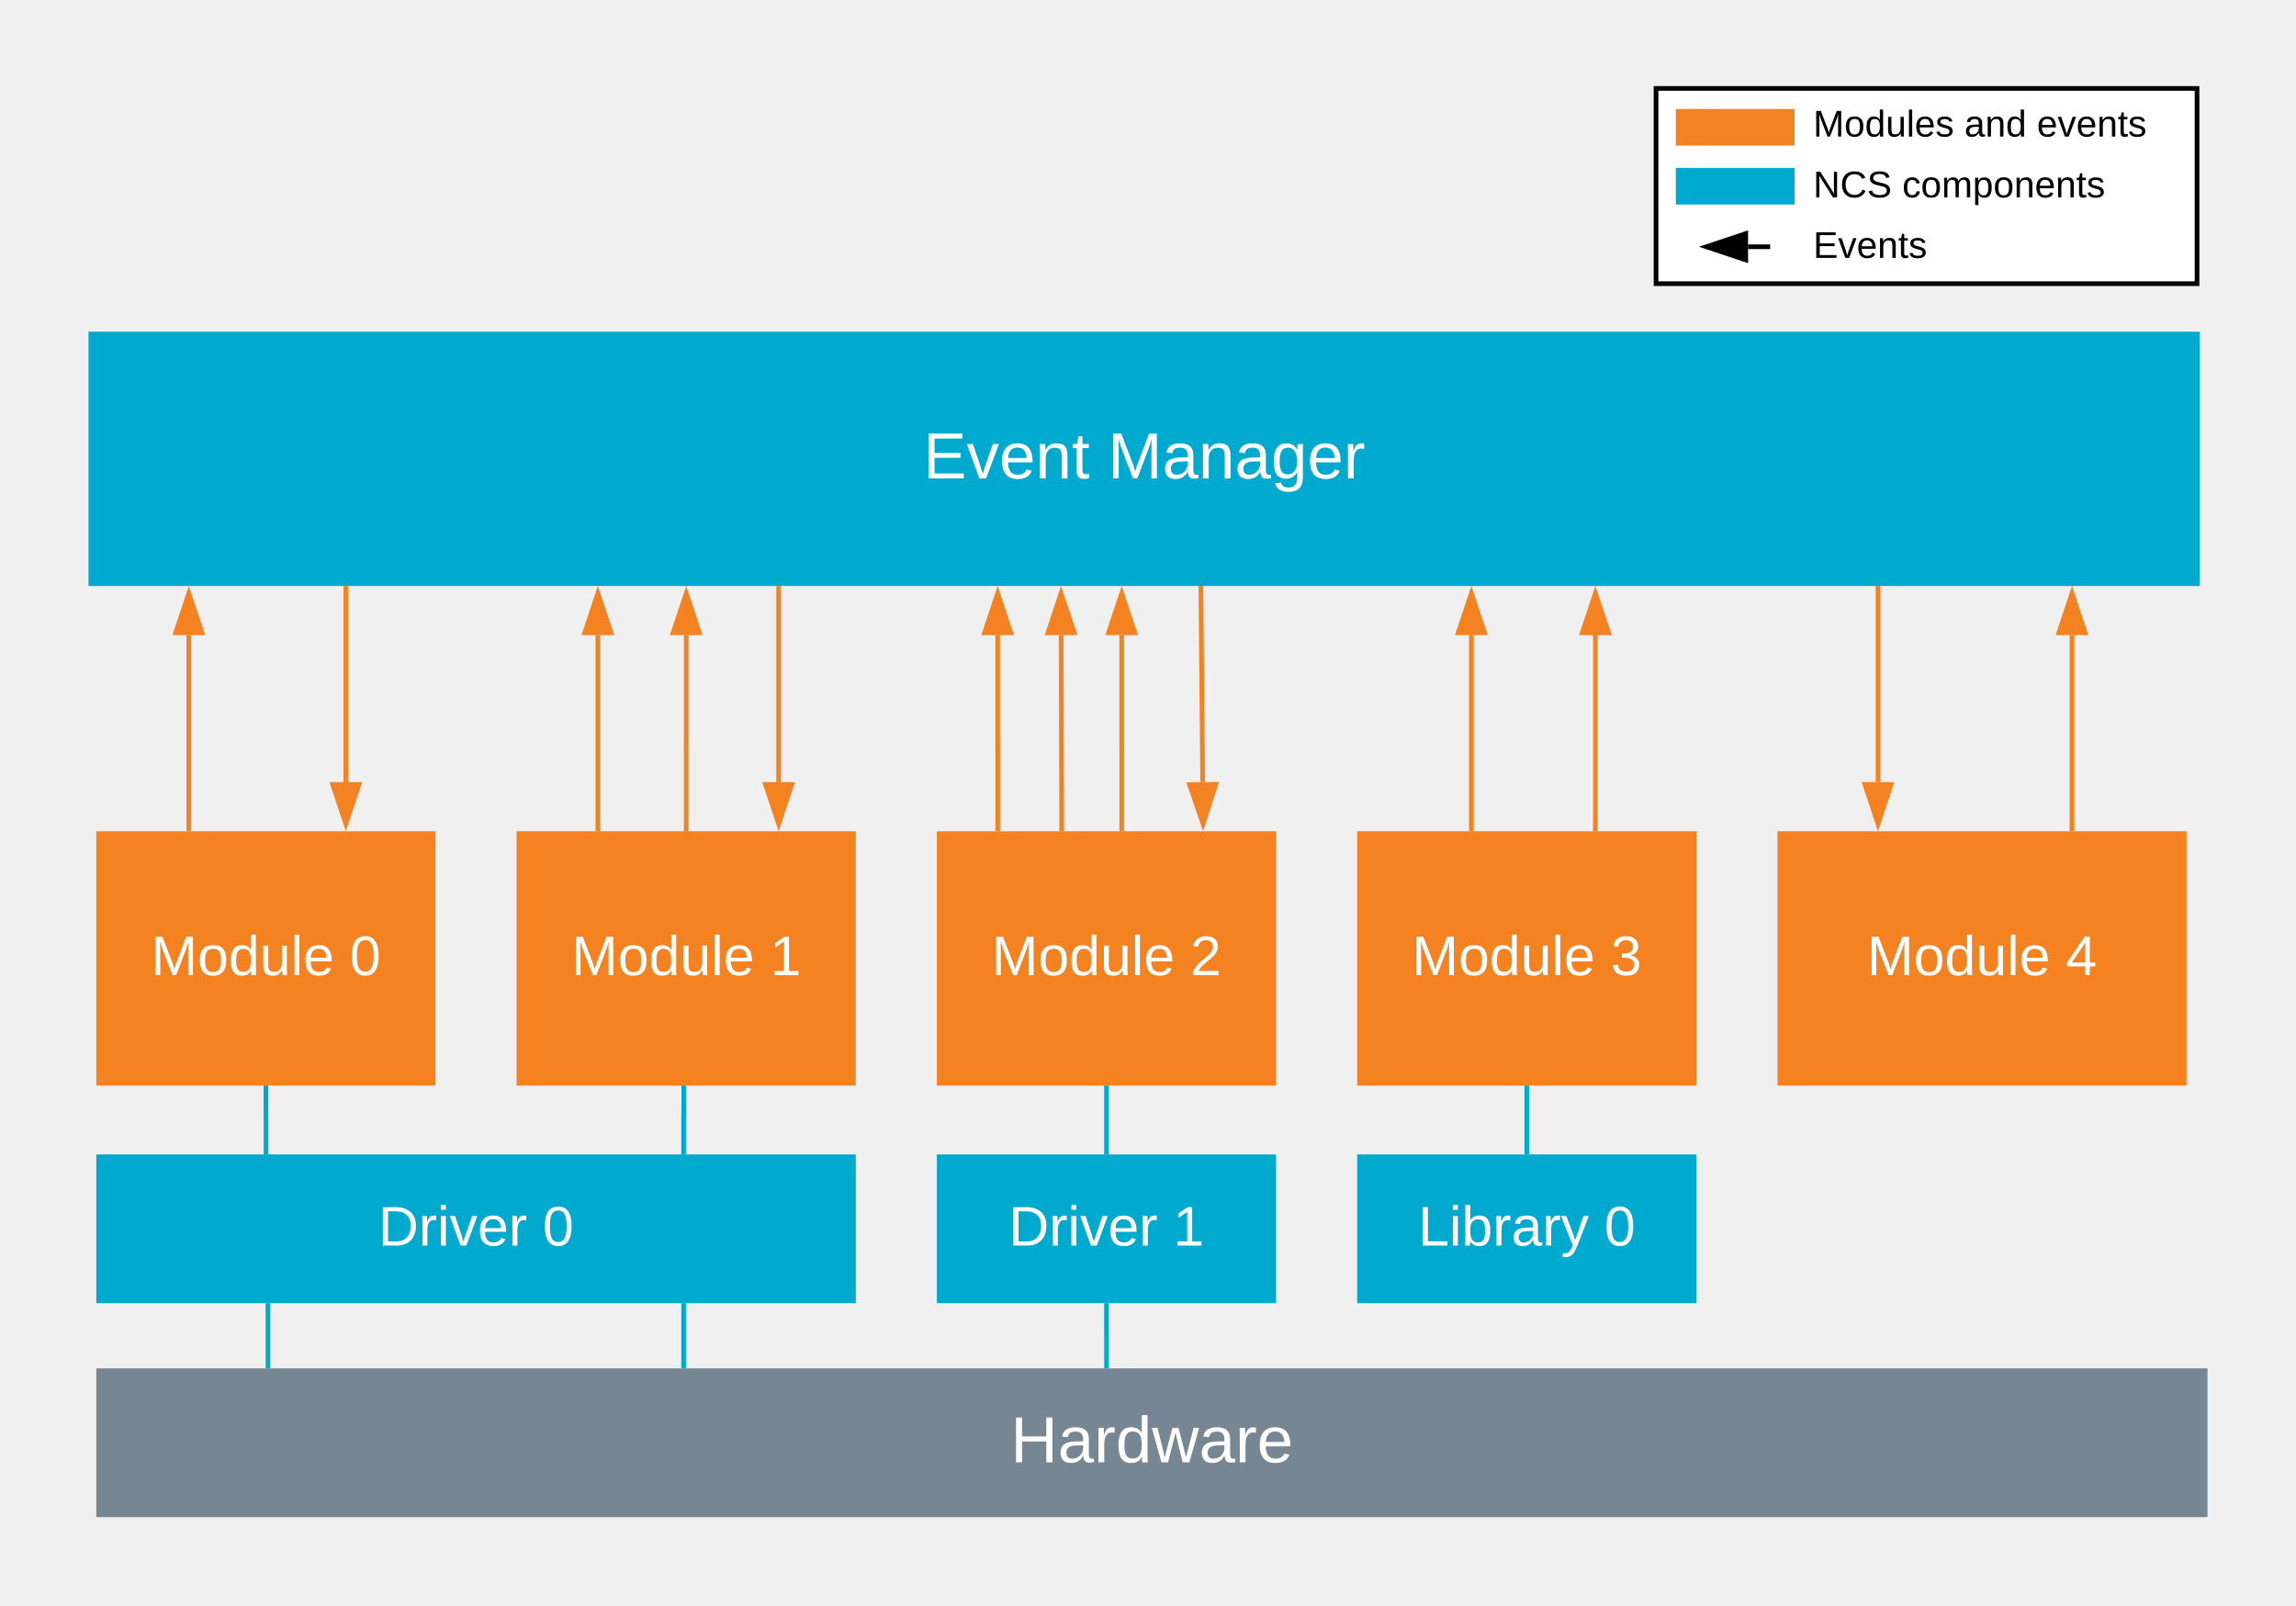
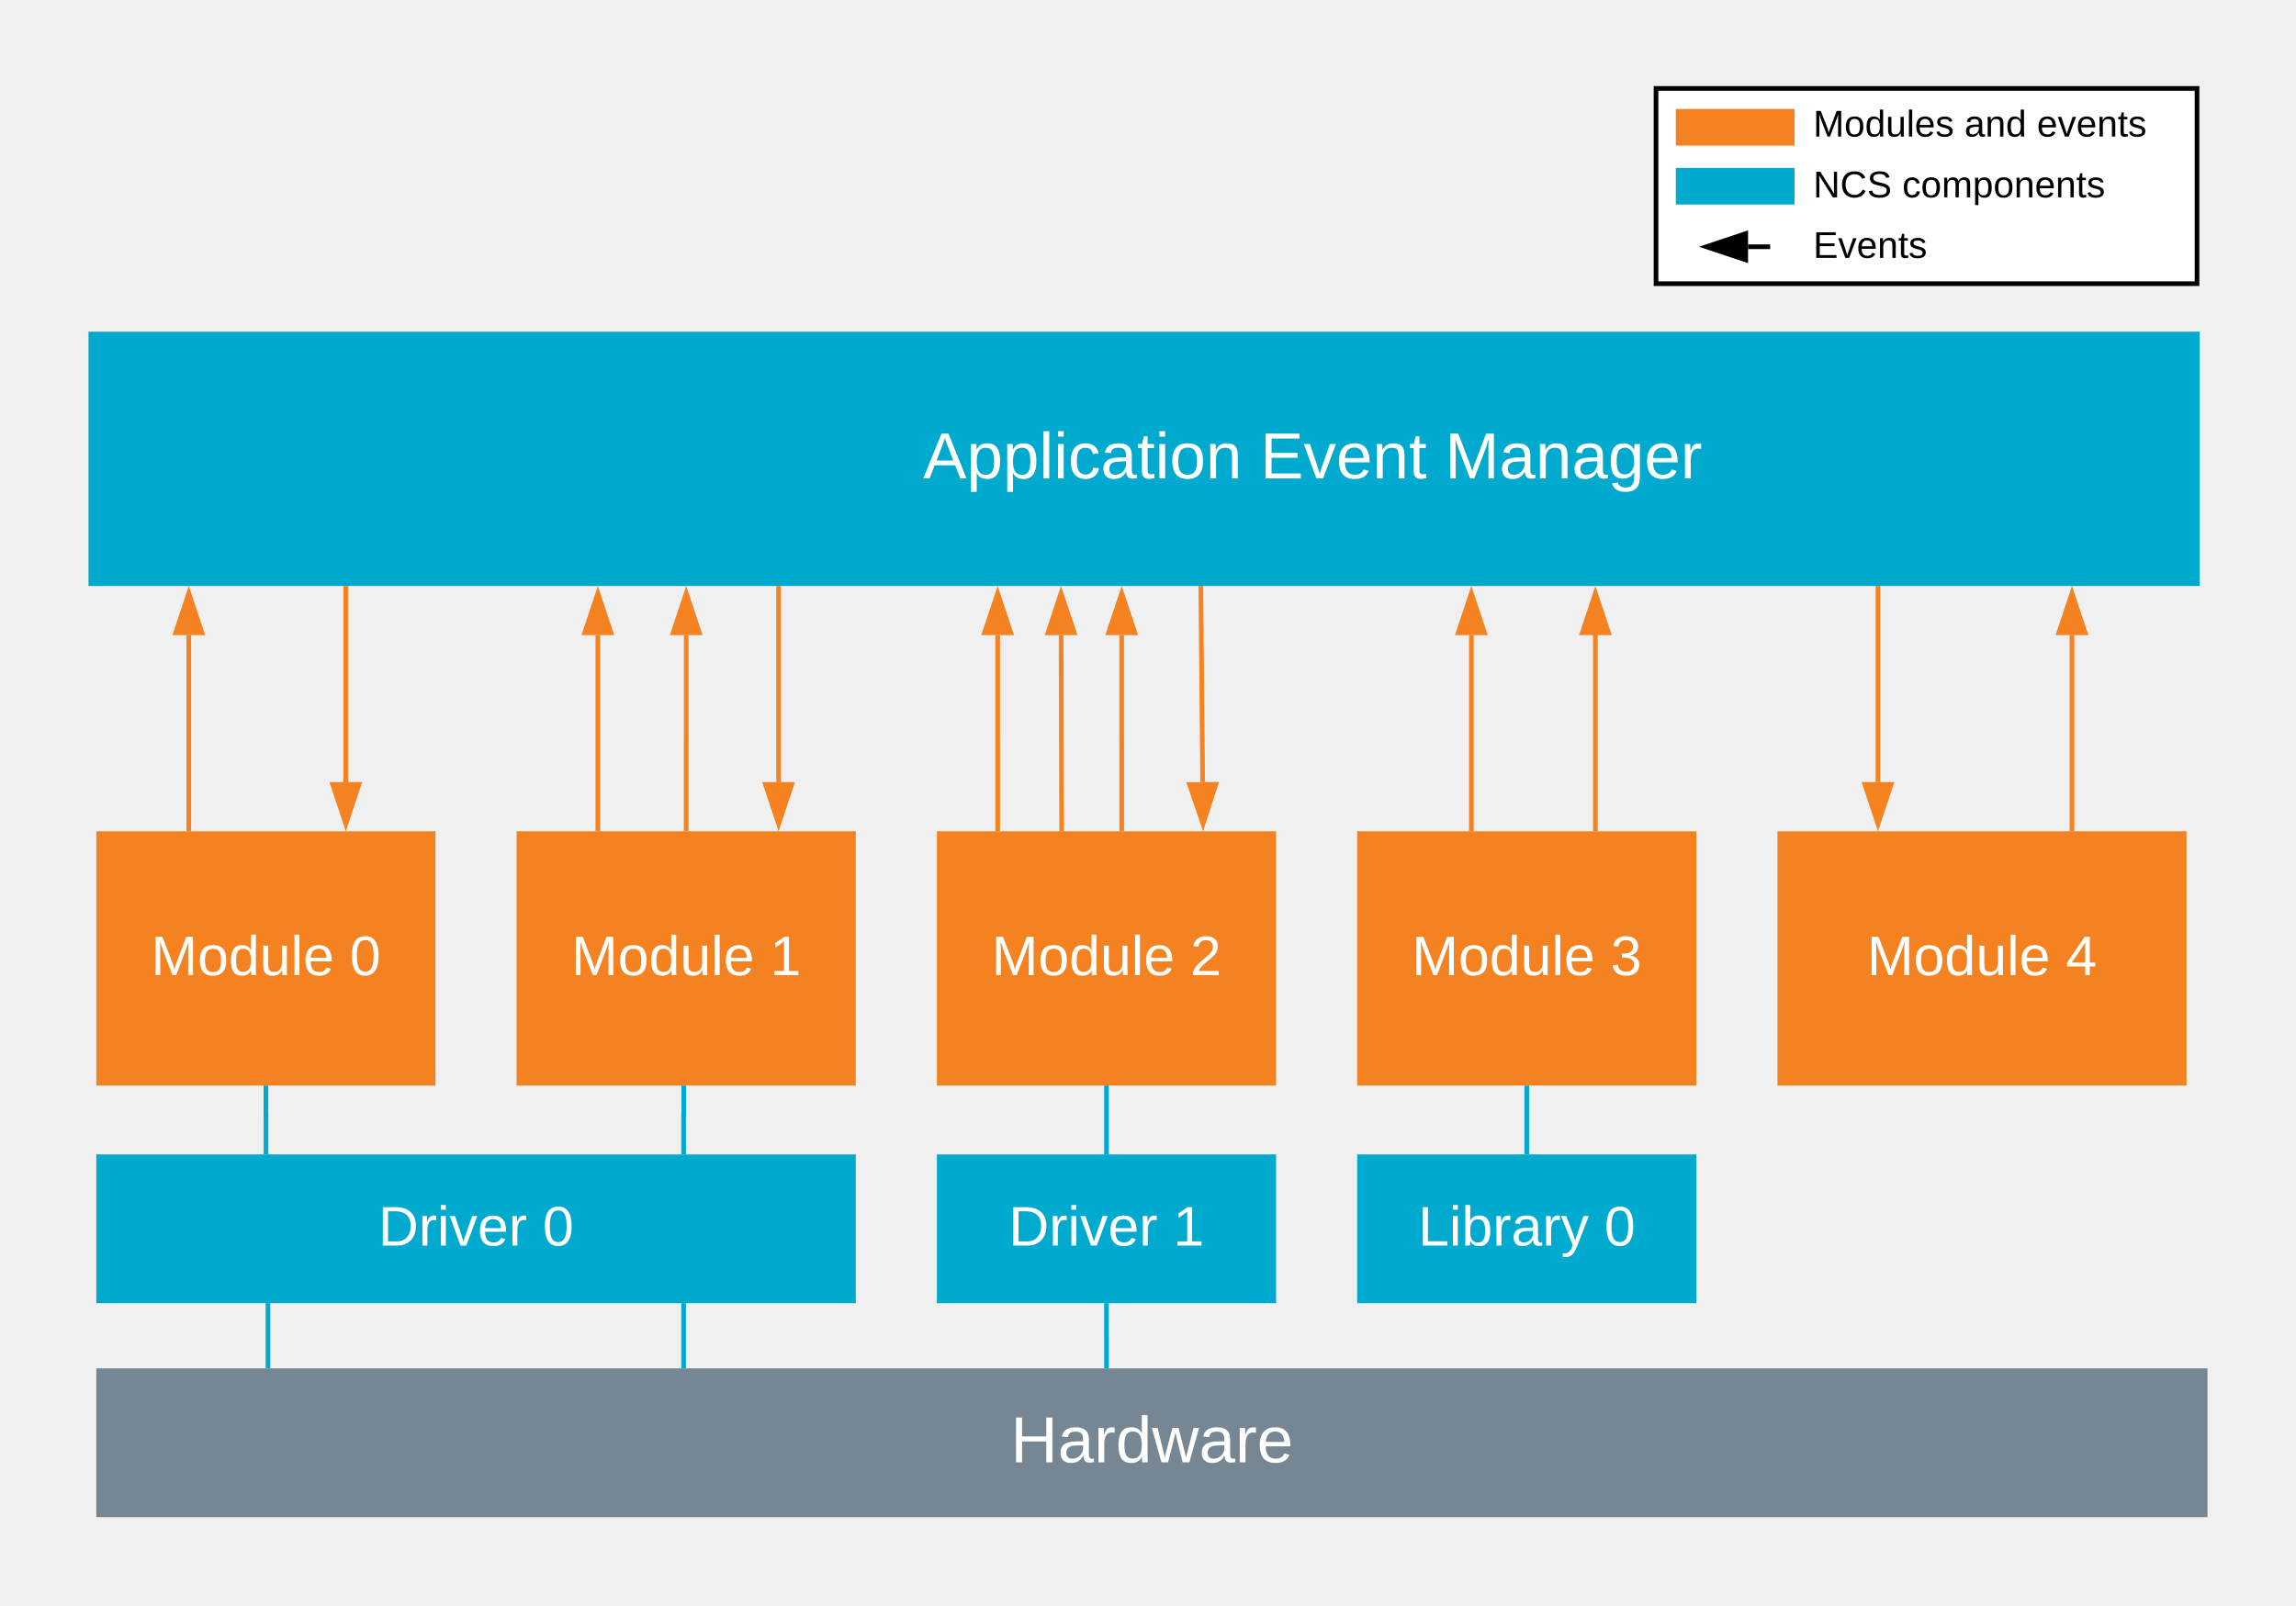
<svg xmlns="http://www.w3.org/2000/svg" xmlns:xlink="http://www.w3.org/1999/xlink" width="6.85in" height="4.791in" viewBox="0 0 493.216 344.984" xml:space="preserve" color-interpolation-filters="sRGB" class="st15">
  <style type="text/css">
	
		.st1 {fill:#00a9ce;stroke:none;stroke-width:1}
		.st2 {fill:#ffffff;font-family:Arial;font-size:1.167em}
		.st3 {fill:#f58220;stroke:none;stroke-width:1}
		.st4 {fill:#ffffff;font-family:Arial;font-size:1em}
		.st5 {fill:#768692;stroke:none;stroke-width:1}
		.st6 {marker-end:url(#mrkr13-30);stroke:#f58220;stroke-linecap:butt;stroke-width:1}
		.st7 {fill:#f58220;fill-opacity:1;stroke:#f58220;stroke-opacity:1;stroke-width:0.284}
		.st8 {stroke:#00a9ce;stroke-linecap:butt;stroke-width:1}
		.st9 {marker-start:url(#mrkr13-87);stroke:#f58220;stroke-linecap:butt;stroke-width:1}
		.st10 {fill:#ffffff;stroke:#000000;stroke-width:1}
		.st11 {fill:none;stroke:none;stroke-width:1}
		.st12 {fill:#000000;font-family:Arial;font-size:0.667em}
		.st13 {marker-end:url(#mrkr13-133);stroke:#000000;stroke-linecap:butt;stroke-width:1}
		.st14 {fill:#000000;fill-opacity:1;stroke:#000000;stroke-opacity:1;stroke-width:0.284}
		.st15 {fill:none;fill-rule:evenodd;font-size:12px;overflow:visible;stroke-linecap:square;stroke-miterlimit:3}
	
	</style>
  <defs id="Markers">
    <g id="lend13">
      <path d="M 3 1 L 0 0 L 3 -1 L 3 1 " style="stroke:none" />
    </g>
    <marker id="mrkr13-30" class="st7" refX="-10.56" orient="auto" markerUnits="strokeWidth" overflow="visible">
      <use xlink:href="#lend13" transform="scale(-3.52,-3.52) " />
    </marker>
    <marker id="mrkr13-87" class="st7" refX="10.2" orient="auto" markerUnits="strokeWidth" overflow="visible">
      <use xlink:href="#lend13" transform="scale(3.52) " />
    </marker>
    <marker id="mrkr13-133" class="st14" refX="-10.56" orient="auto" markerUnits="strokeWidth" overflow="visible">
      <use xlink:href="#lend13" transform="scale(-3.52,-3.52) " />
    </marker>
  </defs>
  <g>
    <g id="shape6-1" transform="translate(19,-219.073)">
      <rect x="0" y="290.344" width="453.543" height="54.64" class="st1" />
-       <text x="179.3" y="321.86" class="st2">Event Manager</text>
+       <text x="179.3" y="321.86" class="st2">Application Event Manager</text>
    </g>
    <g id="shape7-4" transform="translate(20.673,-111.733)">
      <rect x="0" y="290.344" width="72.864" height="54.64" class="st3" />
      <text x="11.75" y="321.26" class="st4">Module 0</text>
    </g>
    <g id="shape8-7" transform="translate(110.963,-111.733)">
      <rect x="0" y="290.344" width="72.864" height="54.64" class="st3" />
      <text x="11.75" y="321.26" class="st4">Module 1</text>
    </g>
    <g id="shape9-10" transform="translate(201.254,-111.733)">
      <rect x="0" y="290.344" width="72.864" height="54.64" class="st3" />
      <text x="11.75" y="321.26" class="st4">Module 2</text>
    </g>
    <g id="shape10-13" transform="translate(381.835,-111.733)">
      <rect x="0" y="290.344" width="87.874" height="54.64" class="st3" />
      <text x="19.25" y="321.26" class="st4">Module 4</text>
    </g>
    <g id="shape11-16" transform="translate(20.673,-64.9757)">
      <rect x="0" y="313.021" width="163.155" height="31.963" class="st1" />
      <text x="60.57" y="332.6" class="st4">Driver 0</text>
    </g>
    <g id="shape12-19" transform="translate(201.254,-64.9757)">
      <rect x="0" y="313.021" width="72.864" height="31.963" class="st1" />
      <text x="15.43" y="332.6" class="st4">Driver 1</text>
    </g>
    <g id="shape13-22" transform="translate(20.673,-19)">
      <rect x="0" y="313.021" width="453.543" height="31.963" class="st5" />
      <text x="196.43" y="333.2" class="st2">Hardware</text>
    </g>
    <g id="shape24-25" transform="translate(221.399,-166.374)">
      <path d="M-7.08 344.98 L-7.08 325.98 L-7.09 325.98 L-7.09 302.84" class="st6" />
    </g>
    <g id="shape25-31" transform="translate(235.072,-166.374)">
      <path d="M-7.01 344.98 L-7.13 302.84" class="st6" />
    </g>
    <g id="shape26-36" transform="translate(248.045,-166.374)">
      <path d="M-7.08 344.98 L-7.08 325.98 L-7.09 325.98 L-7.09 302.84" class="st6" />
    </g>
    <g id="shape27-41" transform="translate(251.12,-219.073)">
      <path d="M6.84 344.98 L7.23 387.12" class="st6" />
    </g>
    <g id="shape28-46" transform="translate(396.34,-219.073)">
      <path d="M7.09 344.98 L7.09 387.12" class="st6" />
    </g>
    <g id="shape29-51" transform="translate(438.017,-166.374)">
      <path d="M7.09 344.98 L7.09 302.84" class="st6" />
    </g>
    <g id="shape32-56" transform="translate(153.945,-111.733)">
      <path d="M-7.07 344.98 L-7.07 351.32 L-7.1 351.32 L-7.1 359.78" class="st8" />
    </g>
    <g id="shape33-59" transform="translate(230.599,-111.733)">
      <path d="M7.09 344.98 L7.09 359.78" class="st8" />
    </g>
    <g id="shape39-62" transform="translate(50.0289,-111.733)">
      <path d="M7.08 344.98 L7.08 351.32 L7.1 351.32 L7.1 359.78" class="st8" />
    </g>
    <g id="shape45-65" transform="translate(291.544,-111.733)">
      <rect x="0" y="290.344" width="72.864" height="54.64" class="st3" />
      <text x="11.75" y="321.26" class="st4">Module 3</text>
    </g>
    <g id="shape48-68" transform="translate(50.4646,-65.056)">
      <path d="M7.09 345.06 L7.09 359.08" class="st8" />
    </g>
    <g id="shape50-71" transform="translate(139.756,-65.056)">
      <path d="M7.09 345.06 L7.09 359.08" class="st8" />
    </g>
    <g id="shape54-74" transform="translate(230.603,-65.056)">
      <path d="M7.08 345.06 L7.08 351.4 L7.09 351.4 L7.09 359.08" class="st8" />
    </g>
    <g id="shape57-77" transform="translate(140.316,-166.374)">
      <path d="M7.08 344.98 L7.08 325.98 L7.09 325.98 L7.09 302.84" class="st6" />
    </g>
    <g id="shape58-82" transform="translate(160.165,-166.374)">
      <path d="M7.09 334.78 L7.09 334.42 L7.09 292.28" class="st9" />
    </g>
    <g id="shape59-88" transform="translate(121.331,-166.374)">
      <path d="M7.09 344.98 L7.09 302.84" class="st6" />
    </g>
    <g id="shape60-93" transform="translate(308.984,-166.374)">
      <path d="M7.09 344.98 L7.09 302.84" class="st6" />
    </g>
    <g id="shape61-98" transform="translate(335.63,-219.073)">
      <path d="M7.09 355.18 L7.09 355.54 L7.09 397.68" class="st9" />
    </g>
    <g id="shape62-103" transform="translate(67.189,-166.374)">
      <path d="M7.09 334.78 L7.09 334.42 L7.09 292.28" class="st9" />
    </g>
    <g id="shape63-108" transform="translate(33.4567,-166.374)">
      <path d="M7.09 344.98 L7.09 302.84" class="st6" />
    </g>
    <g id="shape72-113" transform="translate(291.544,-64.9757)">
      <rect x="0" y="313.021" width="72.864" height="31.963" class="st1" />
      <text x="13.09" y="332.6" class="st4">Library 0</text>
    </g>
    <g id="shape73-116" transform="translate(320.89,-96.9387)">
      <path d="M7.09 344.98 L7.09 330.19" class="st8" />
    </g>
    <g id="shape74-119" transform="translate(355.748,-284.032)">
      <rect x="0" y="303.032" width="116.22" height="41.953" class="st10" />
    </g>
    <g id="shape75-121" transform="translate(360,-313.702)">
      <rect x="0" y="337.116" width="25.512" height="7.869" class="st3" />
    </g>
    <g id="shape76-123" transform="translate(360,-301.039)">
      <rect x="0" y="337.116" width="25.512" height="7.869" class="st1" />
    </g>
    <g id="shape79-125" transform="translate(385.512,-297.037)">
      <rect x="0" y="329.11" width="86.457" height="15.874" class="st11" />
      <text x="4" y="339.45" class="st12">NCS components</text>
    </g>
    <g id="shape82-128" transform="translate(380.268,-284.882)">
      <path d="M0 337.9 L-4.75 337.9" class="st13" />
    </g>
    <g id="shape83-134" transform="translate(385.512,-310.11)">
      <rect x="0" y="329.11" width="86.457" height="15.874" class="st11" />
      <text x="4" y="339.45" class="st12">Modules and events</text>
    </g>
    <g id="shape84-137" transform="translate(385.512,-284.032)">
      <rect x="0" y="329.11" width="86.457" height="15.874" class="st11" />
      <text x="4" y="339.45" class="st12">Events</text>
    </g>
  </g>
</svg>
